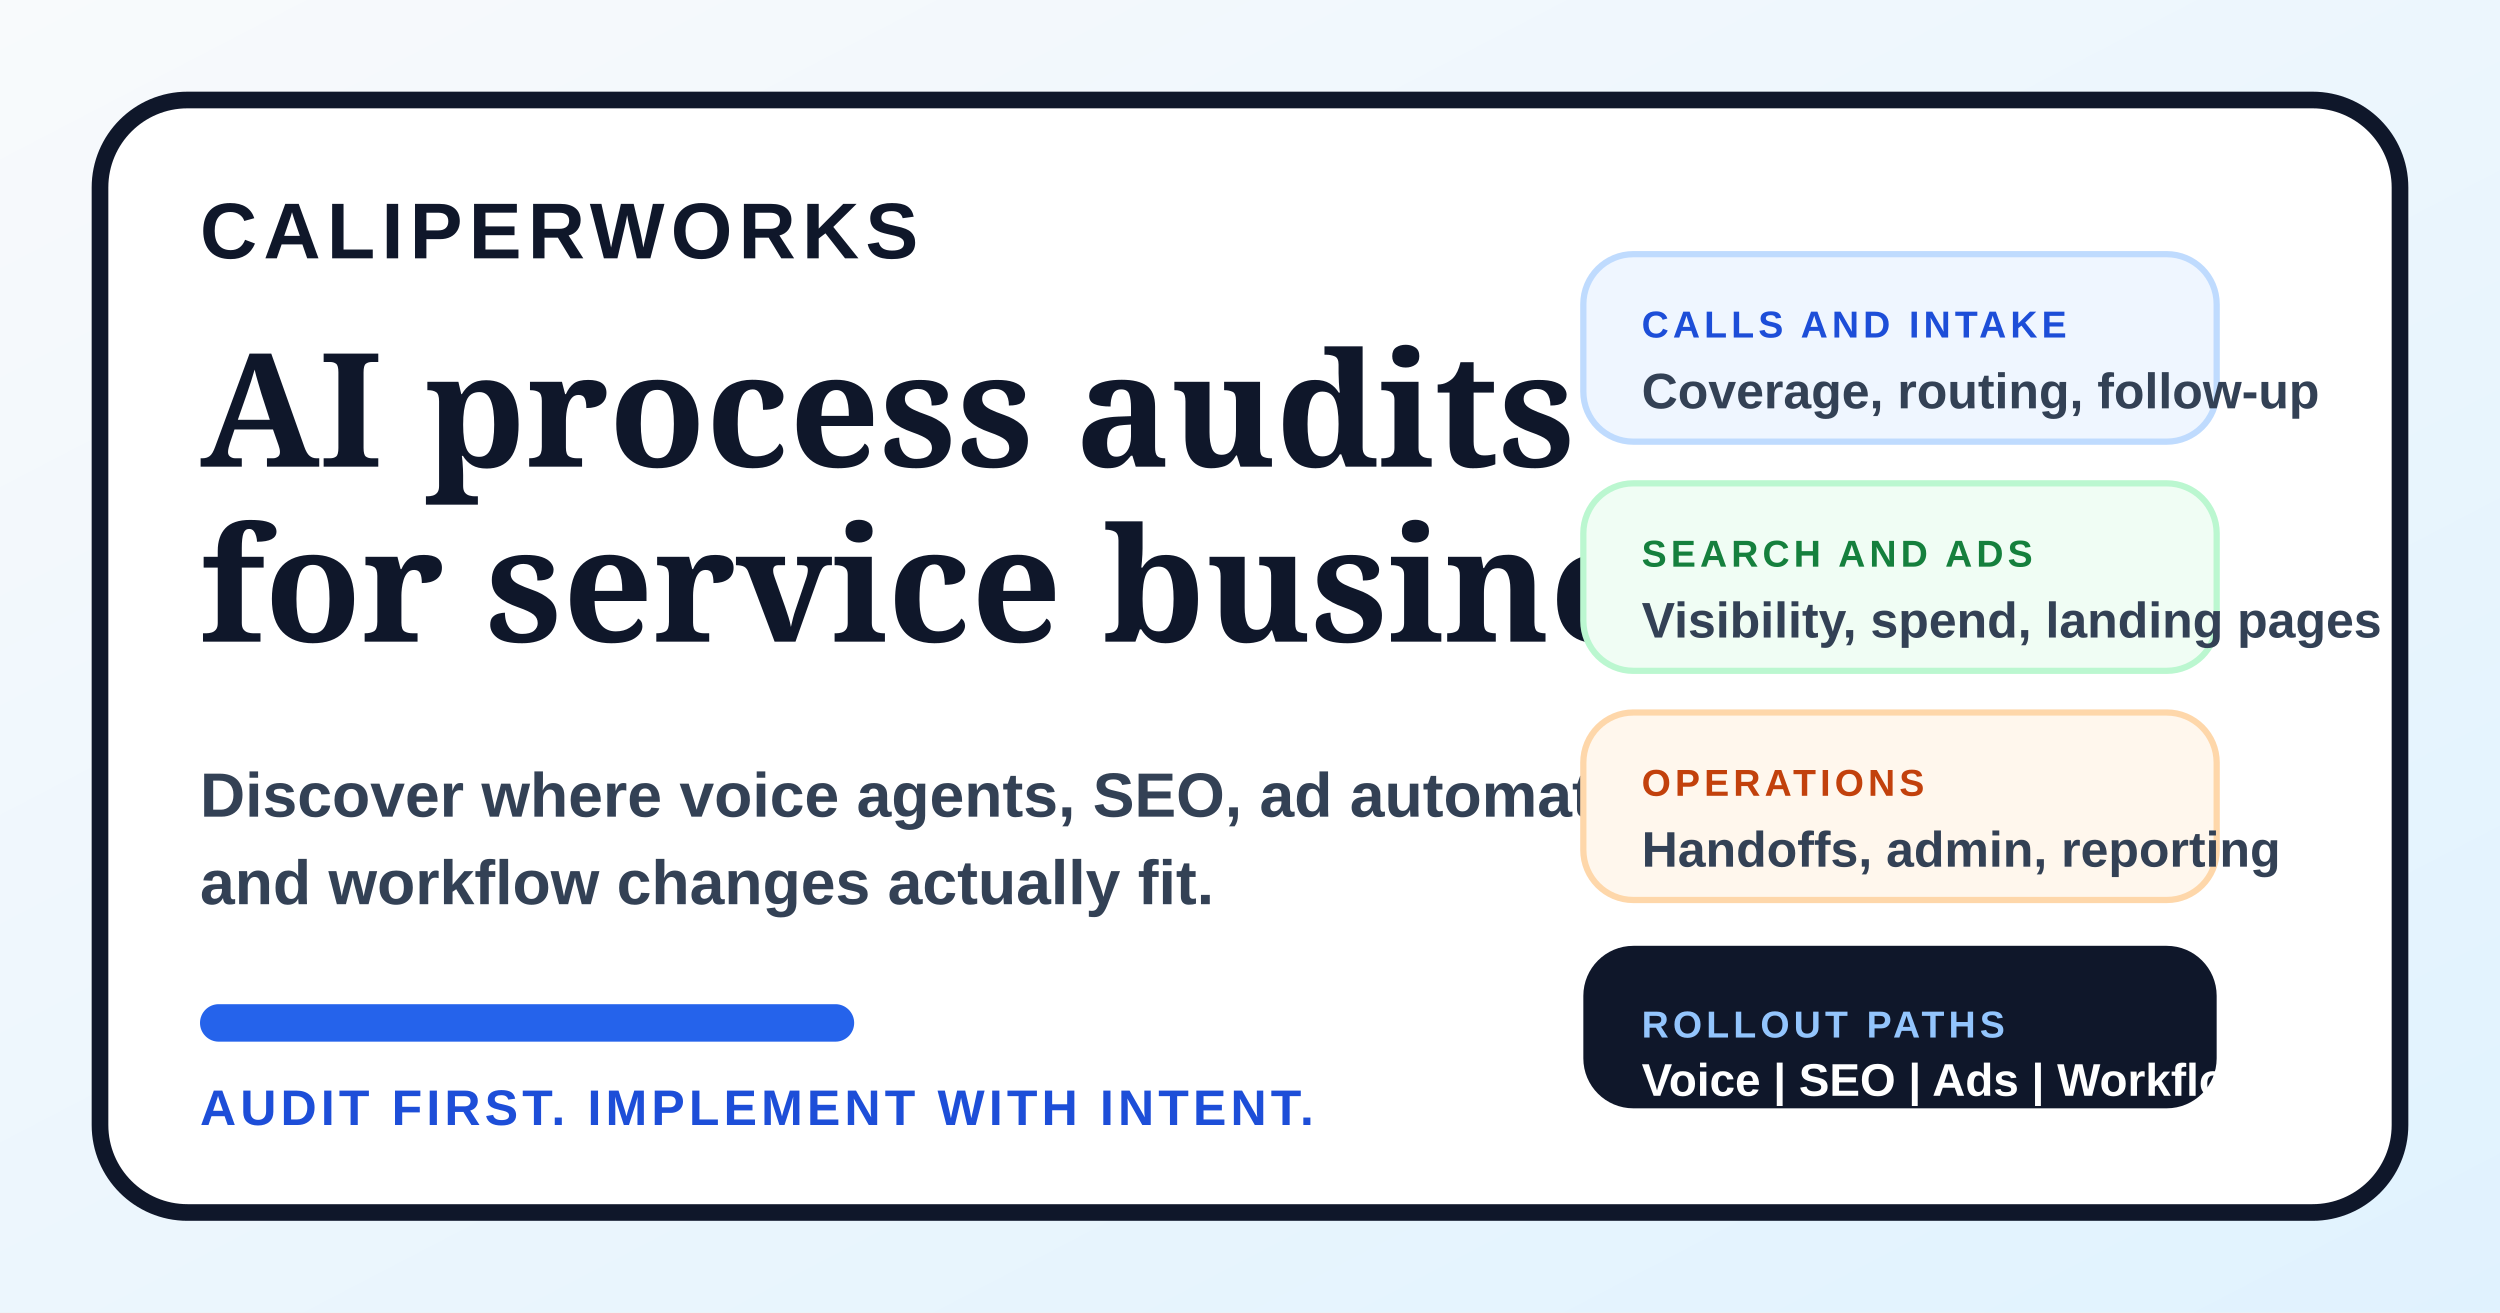
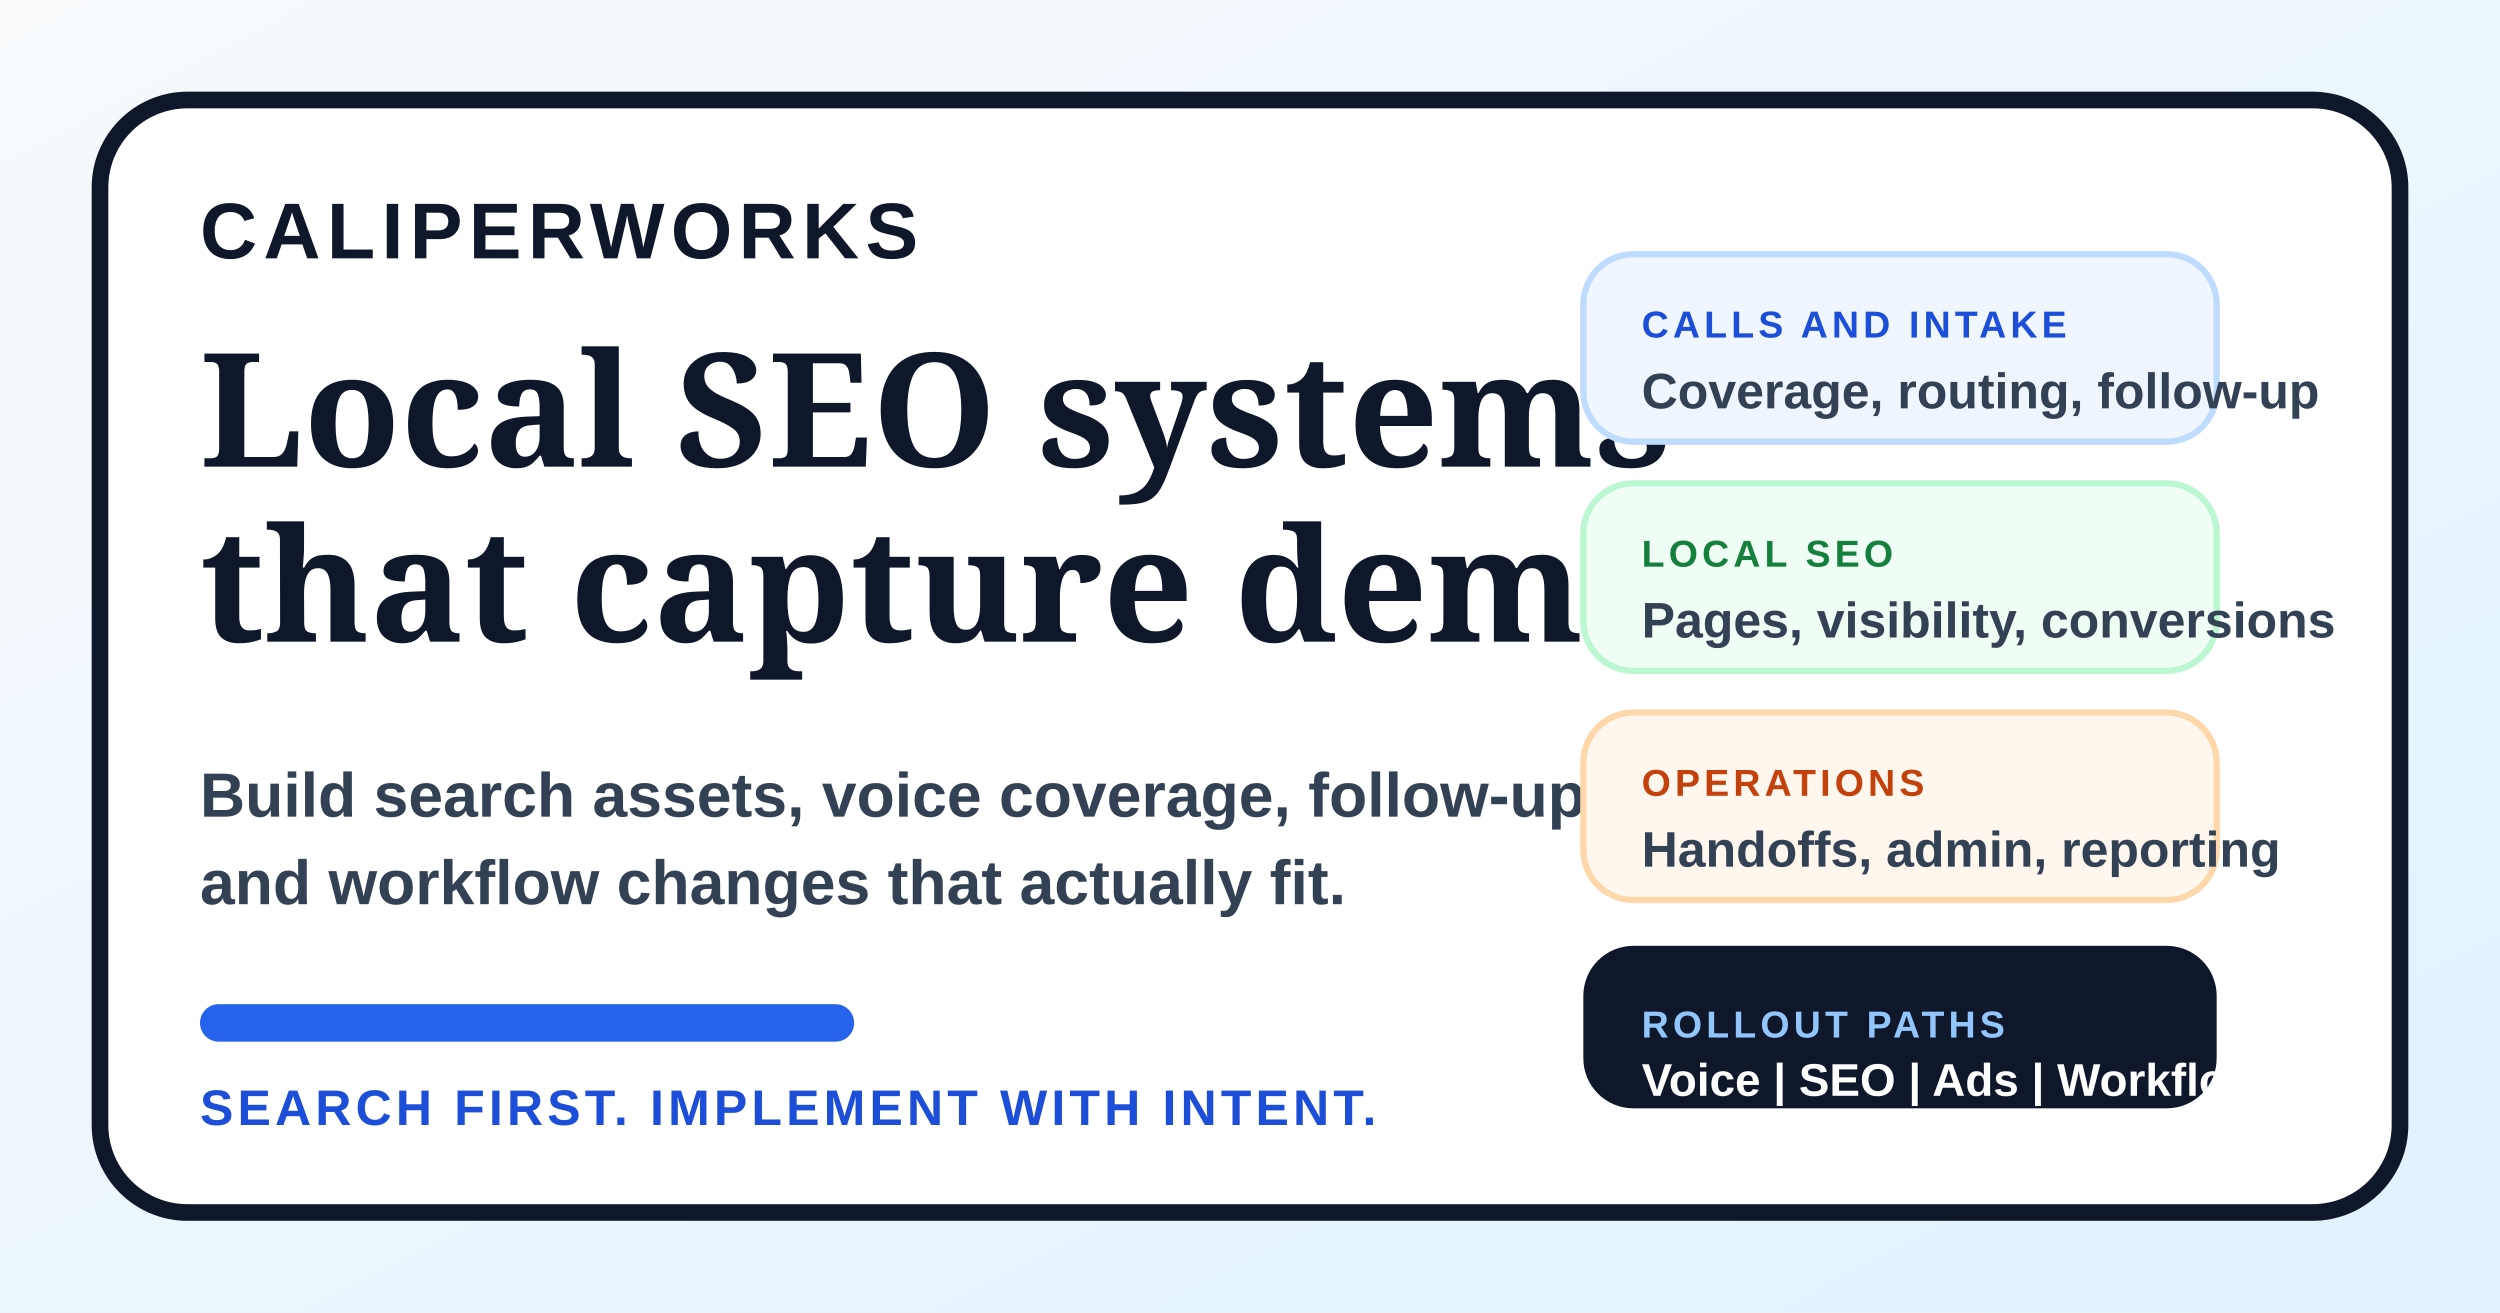
<svg xmlns="http://www.w3.org/2000/svg" width="1200" height="630" viewBox="0 0 1200 630" role="img" aria-labelledby="title desc">
  <defs>
    <linearGradient id="bg" x1="0%" y1="0%" x2="100%" y2="100%">
      <stop offset="0%" stop-color="#f8fafc" />
      <stop offset="100%" stop-color="#e0f2fe" />
    </linearGradient>
  </defs>
  <rect width="1200" height="630" fill="url(#bg)" />
  <rect x="48" y="48" width="1104" height="534" rx="42" fill="#ffffff" stroke="#0f172a" stroke-width="8" />
  <text x="96" y="124" fill="#0f172a" font-family="Geist Sans, Arial, sans-serif" font-size="38" font-weight="800" letter-spacing="3">
    CALIPERWORKS
  </text>
  <text x="96" y="224" fill="#0f172a" font-family="Fraunces, Georgia, serif" font-size="76" font-weight="800">
-     AI process audits
+     Local SEO systems
  </text>
  <text x="96" y="308" fill="#0f172a" font-family="Fraunces, Georgia, serif" font-size="76" font-weight="800">
-     for service businesses
+     that capture demand
  </text>
  <text x="96" y="392" fill="#334155" font-family="Geist Sans, Arial, sans-serif" font-size="30" font-weight="600">
-     Discover where voice agents, SEO, ad automation,
+     Build search assets, voice coverage, follow-up,
  </text>
  <text x="96" y="434" fill="#334155" font-family="Geist Sans, Arial, sans-serif" font-size="30" font-weight="600">
-     and workflow changes actually fit.
+     and workflow changes that actually fit.
  </text>
  <rect x="96" y="482" width="314" height="18" rx="9" fill="#2563eb" />
  <text x="96" y="540" fill="#1d4ed8" font-family="Geist Sans, Arial, sans-serif" font-size="24" font-weight="800" letter-spacing="2">
-     AUDIT FIRST. IMPLEMENT WITH INTENT.
+     SEARCH FIRST. IMPLEMENT WITH INTENT.
  </text>
  <rect x="760" y="122" width="304" height="90" rx="24" fill="#eff6ff" stroke="#bfdbfe" stroke-width="3" />
  <text x="788" y="162" fill="#1d4ed8" font-family="Geist Sans, Arial, sans-serif" font-size="18" font-weight="800" letter-spacing="2">
    CALLS AND INTAKE
  </text>
  <text x="788" y="196" fill="#334155" font-family="Geist Sans, Arial, sans-serif" font-size="24" font-weight="600">
    Coverage, routing, follow-up
  </text>
  <rect x="760" y="232" width="304" height="90" rx="24" fill="#f0fdf4" stroke="#bbf7d0" stroke-width="3" />
  <text x="788" y="272" fill="#15803d" font-family="Geist Sans, Arial, sans-serif" font-size="18" font-weight="800" letter-spacing="2">
-     SEARCH AND ADS
+     LOCAL SEO
  </text>
  <text x="788" y="306" fill="#334155" font-family="Geist Sans, Arial, sans-serif" font-size="24" font-weight="600">
-     Visibility, spend, landing pages
+     Pages, visibility, conversions
  </text>
  <rect x="760" y="342" width="304" height="90" rx="24" fill="#fff7ed" stroke="#fed7aa" stroke-width="3" />
  <text x="788" y="382" fill="#c2410c" font-family="Geist Sans, Arial, sans-serif" font-size="18" font-weight="800" letter-spacing="2">
    OPERATIONS
  </text>
  <text x="788" y="416" fill="#334155" font-family="Geist Sans, Arial, sans-serif" font-size="24" font-weight="600">
    Handoffs, admin, reporting
  </text>
  <rect x="760" y="454" width="304" height="78" rx="24" fill="#0f172a" />
  <text x="788" y="498" fill="#93c5fd" font-family="Geist Sans, Arial, sans-serif" font-size="18" font-weight="800" letter-spacing="2">
    ROLLOUT PATHS
  </text>
  <text x="788" y="526" fill="#ffffff" font-family="Geist Sans, Arial, sans-serif" font-size="22" font-weight="700">
    Voice | SEO | Ads | Workflow
  </text>
</svg>
